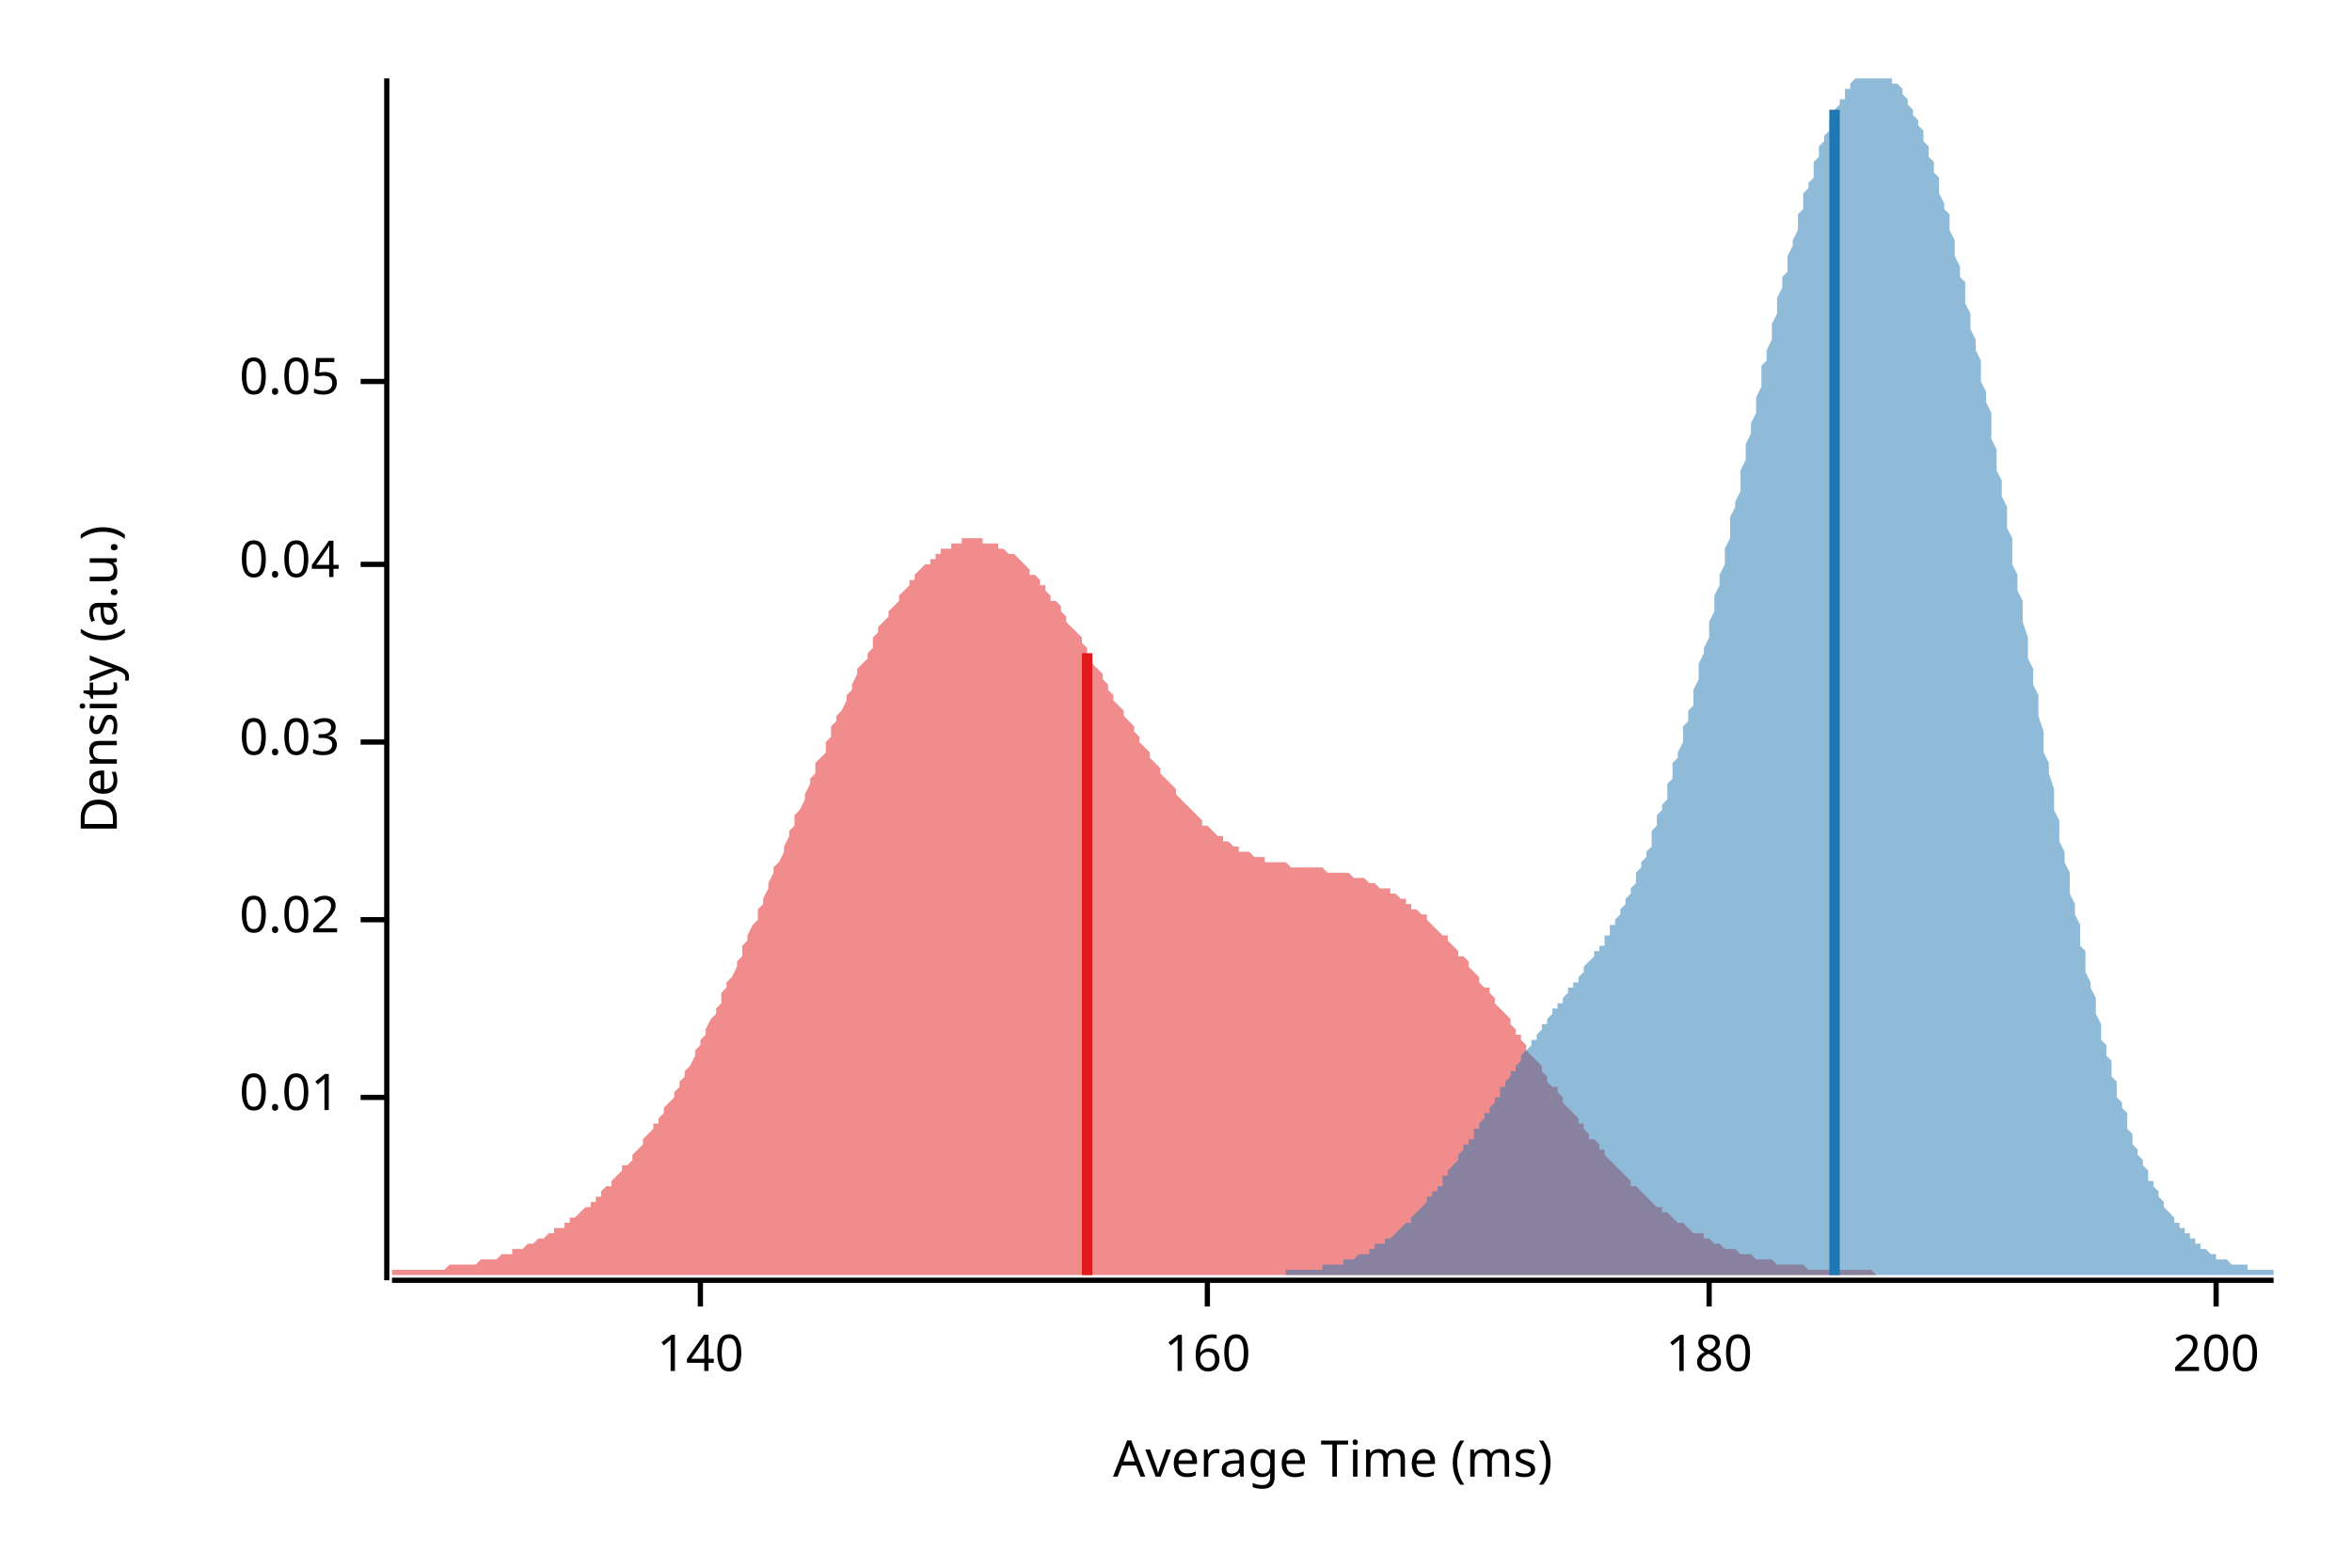
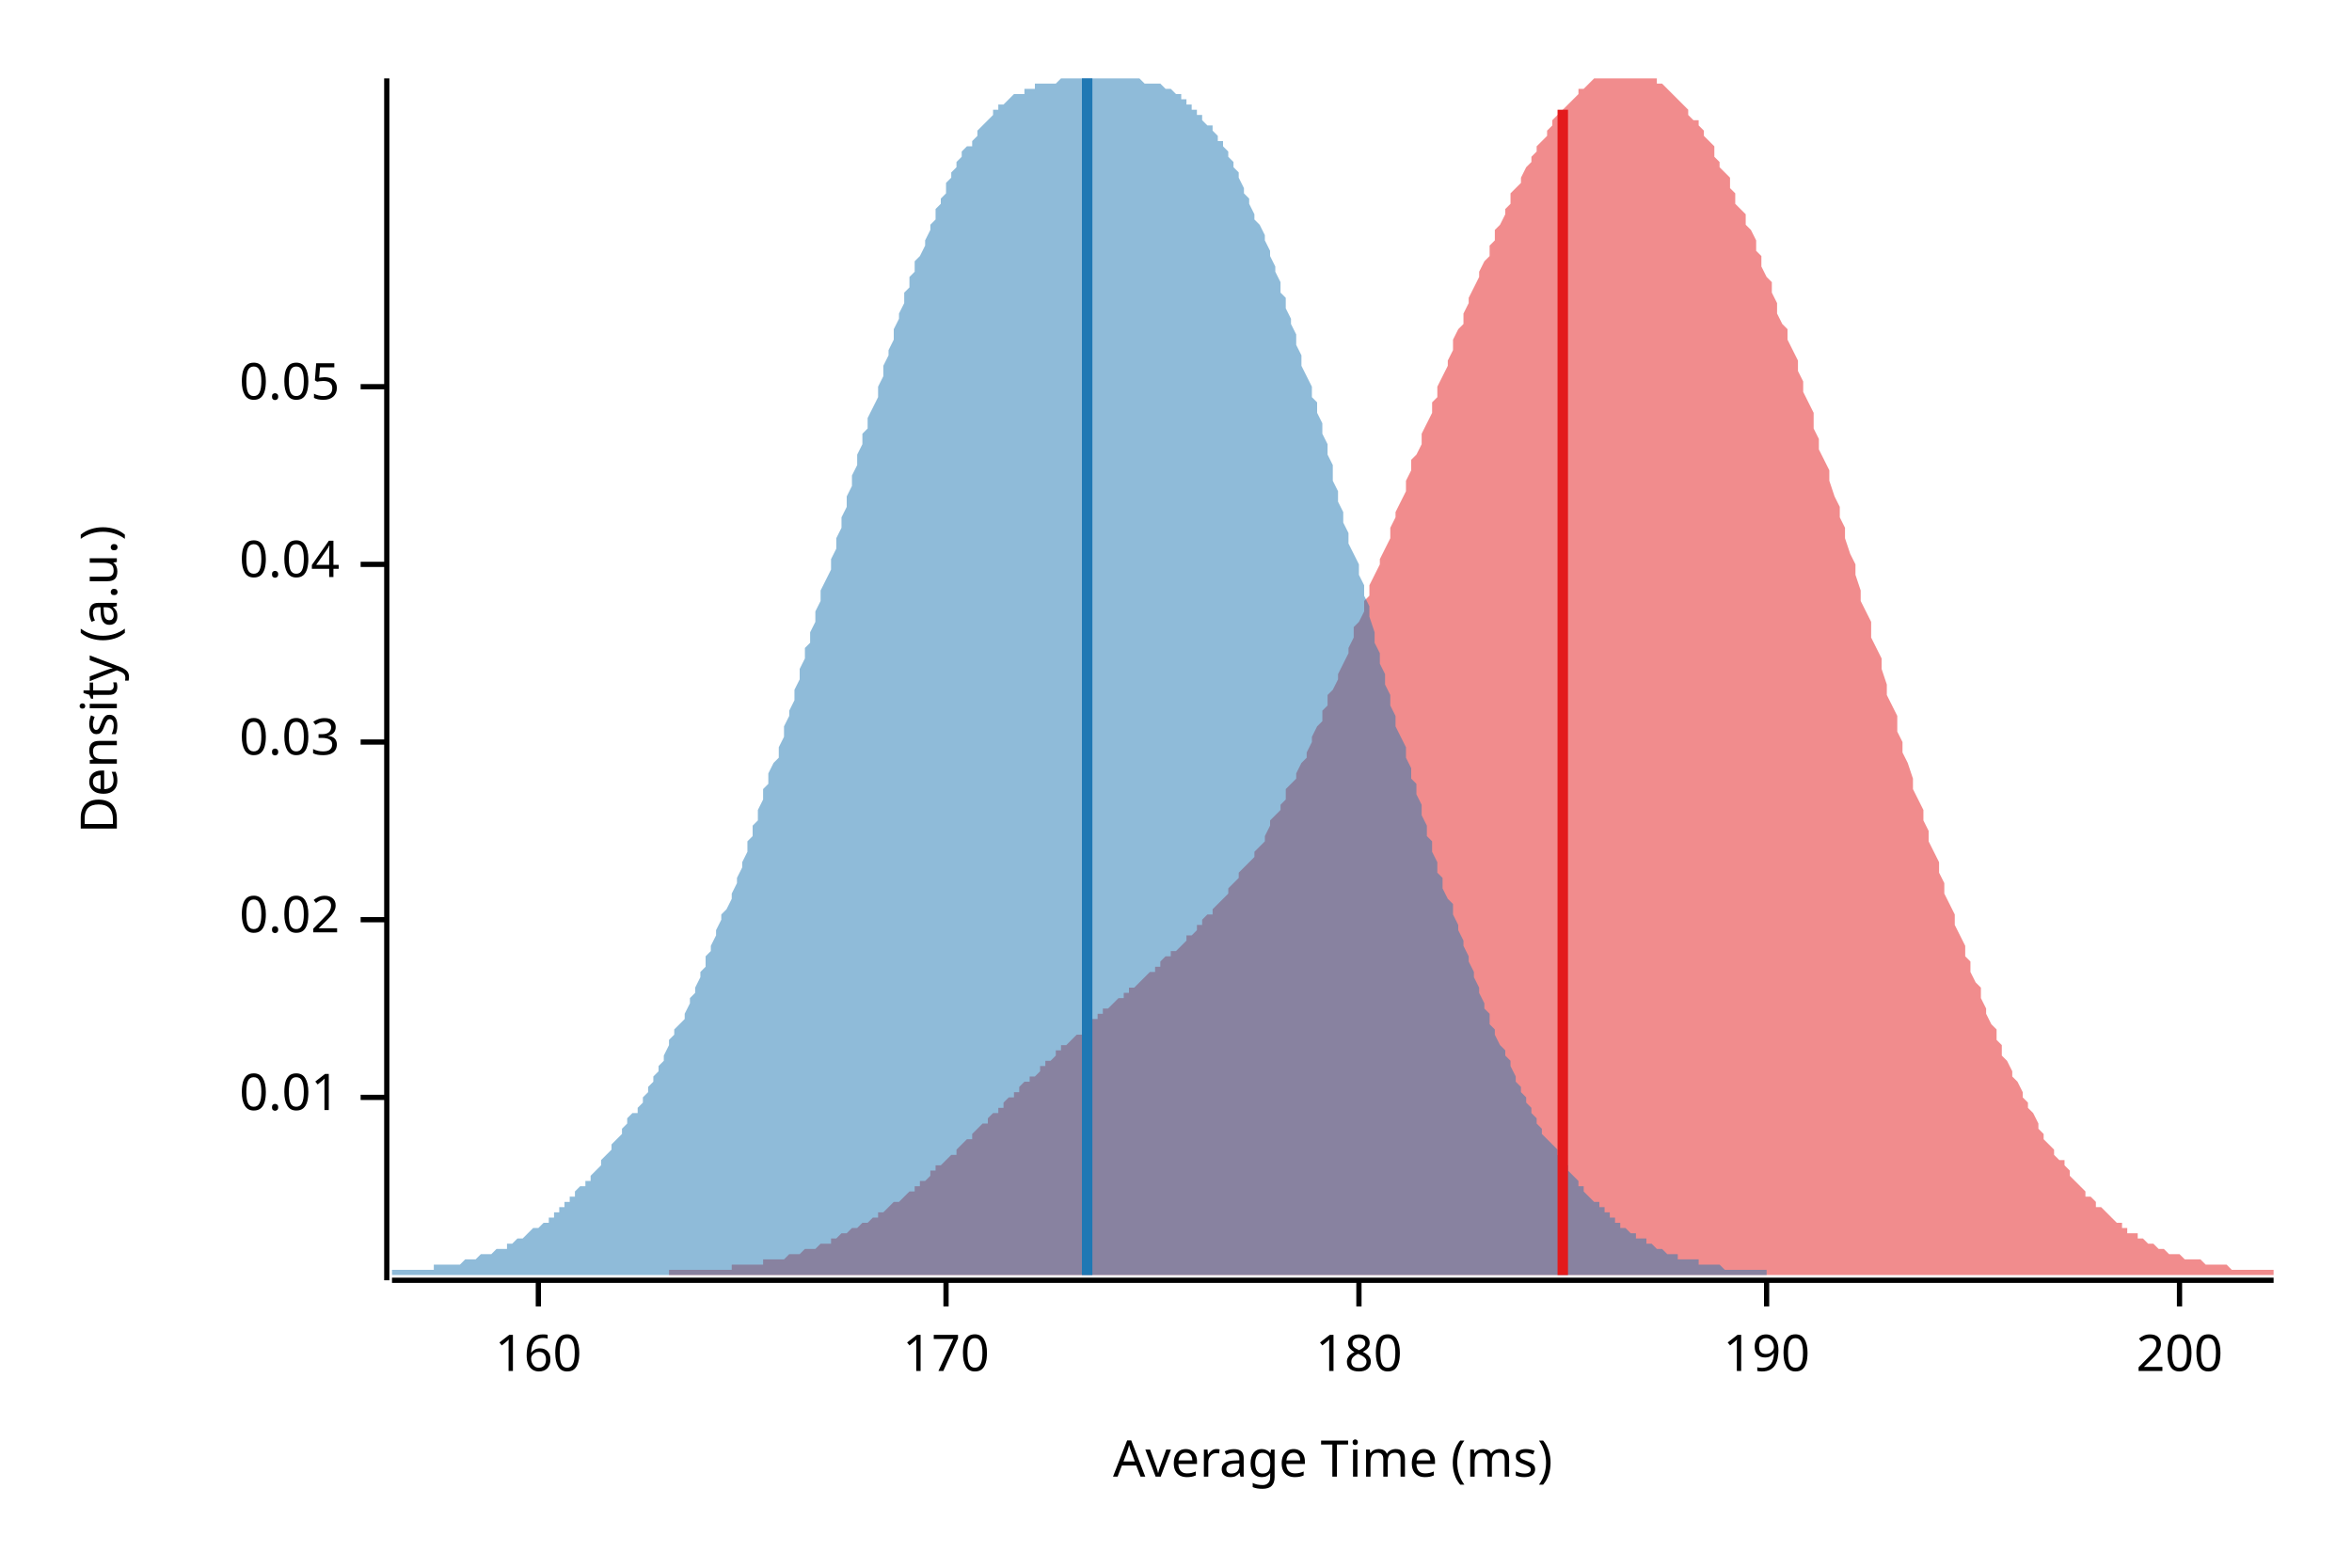
<svg xmlns="http://www.w3.org/2000/svg" width="450" height="300" viewBox="0 0 450 300">
  <text x="15" y="130" dy="0.76em" text-anchor="middle" font-family="sans-serif" font-size="9.677" opacity="1" fill="#000000" transform="rotate(270, 15, 130)">
Density (a.u.)
</text>
  <text x="255" y="285" dy="-0.5ex" text-anchor="middle" font-family="sans-serif" font-size="9.677" opacity="1" fill="#000000">
Average Time (ms)
</text>
  <polyline fill="none" opacity="1" stroke="#000000" stroke-width="1" points="74,15 74,245 " />
  <text x="65" y="210" dy="0.5ex" text-anchor="end" font-family="sans-serif" font-size="9.677" opacity="1" fill="#000000">
0.01
</text>
  <polyline fill="none" opacity="1" stroke="#000000" stroke-width="1" points="69,210 74,210 " />
  <text x="65" y="176" dy="0.5ex" text-anchor="end" font-family="sans-serif" font-size="9.677" opacity="1" fill="#000000">
0.02
</text>
  <polyline fill="none" opacity="1" stroke="#000000" stroke-width="1" points="69,176 74,176 " />
  <text x="65" y="142" dy="0.5ex" text-anchor="end" font-family="sans-serif" font-size="9.677" opacity="1" fill="#000000">
0.03
</text>
  <polyline fill="none" opacity="1" stroke="#000000" stroke-width="1" points="69,142 74,142 " />
  <text x="65" y="108" dy="0.5ex" text-anchor="end" font-family="sans-serif" font-size="9.677" opacity="1" fill="#000000">
0.04
</text>
  <polyline fill="none" opacity="1" stroke="#000000" stroke-width="1" points="69,108 74,108 " />
-   <text x="65" y="73" dy="0.5ex" text-anchor="end" font-family="sans-serif" font-size="9.677" opacity="1" fill="#000000">
+   <text x="65" y="74" dy="0.5ex" text-anchor="end" font-family="sans-serif" font-size="9.677" opacity="1" fill="#000000">
0.05
</text>
-   <polyline fill="none" opacity="1" stroke="#000000" stroke-width="1" points="69,73 74,73 " />
+   <polyline fill="none" opacity="1" stroke="#000000" stroke-width="1" points="69,74 74,74 " />
  <polyline fill="none" opacity="1" stroke="#000000" stroke-width="1" points="75,245 435,245 " />
-   <text x="134" y="255" dy="0.76em" text-anchor="middle" font-family="sans-serif" font-size="9.677" opacity="1" fill="#000000">
- 140
- </text>
-   <polyline fill="none" opacity="1" stroke="#000000" stroke-width="1" points="134,245 134,250 " />
-   <text x="231" y="255" dy="0.76em" text-anchor="middle" font-family="sans-serif" font-size="9.677" opacity="1" fill="#000000">
+   <text x="103" y="255" dy="0.76em" text-anchor="middle" font-family="sans-serif" font-size="9.677" opacity="1" fill="#000000">
160
</text>
-   <polyline fill="none" opacity="1" stroke="#000000" stroke-width="1" points="231,245 231,250 " />
-   <text x="327" y="255" dy="0.76em" text-anchor="middle" font-family="sans-serif" font-size="9.677" opacity="1" fill="#000000">
+   <polyline fill="none" opacity="1" stroke="#000000" stroke-width="1" points="103,245 103,250 " />
+   <text x="181" y="255" dy="0.76em" text-anchor="middle" font-family="sans-serif" font-size="9.677" opacity="1" fill="#000000">
+ 170
+ </text>
+   <polyline fill="none" opacity="1" stroke="#000000" stroke-width="1" points="181,245 181,250 " />
+   <text x="260" y="255" dy="0.76em" text-anchor="middle" font-family="sans-serif" font-size="9.677" opacity="1" fill="#000000">
180
</text>
-   <polyline fill="none" opacity="1" stroke="#000000" stroke-width="1" points="327,245 327,250 " />
-   <text x="424" y="255" dy="0.76em" text-anchor="middle" font-family="sans-serif" font-size="9.677" opacity="1" fill="#000000">
+   <polyline fill="none" opacity="1" stroke="#000000" stroke-width="1" points="260,245 260,250 " />
+   <text x="338" y="255" dy="0.76em" text-anchor="middle" font-family="sans-serif" font-size="9.677" opacity="1" fill="#000000">
+ 190
+ </text>
+   <polyline fill="none" opacity="1" stroke="#000000" stroke-width="1" points="338,245 338,250 " />
+   <text x="417" y="255" dy="0.76em" text-anchor="middle" font-family="sans-serif" font-size="9.677" opacity="1" fill="#000000">
200
</text>
-   <polyline fill="none" opacity="1" stroke="#000000" stroke-width="1" points="424,245 424,250 " />
-   <polygon opacity="0.5" fill="#E31A1C" points="75,243 75,243 76,243 76,243 77,243 77,243 78,243 78,243 79,243 80,243 80,243 81,243 81,243 82,243 82,243 83,243 84,243 84,243 85,243 85,243 86,242 86,242 87,242 88,242 88,242 89,242 89,242 90,242 90,242 91,242 92,241 92,241 93,241 93,241 94,241 94,241 95,241 96,240 96,240 97,240 97,240 98,240 98,239 99,239 100,239 100,239 101,238 101,238 102,238 102,238 103,237 104,237 104,237 105,236 105,236 106,236 106,235 107,235 108,235 108,234 109,234 109,233 110,233 110,233 111,232 111,232 112,231 113,231 113,230 114,230 114,229 115,229 115,228 116,227 117,227 117,226 118,225 118,225 119,224 119,223 120,223 121,222 121,221 122,220 122,220 123,219 123,218 124,217 125,216 125,215 126,215 126,214 127,213 127,212 128,211 129,210 129,209 130,208 130,207 131,206 131,205 132,204 133,202 133,201 134,200 134,199 135,198 135,197 136,195 137,194 137,193 138,192 138,190 139,189 139,188 140,187 141,185 141,184 142,183 142,181 143,180 143,179 144,177 145,176 145,174 146,173 146,172 147,170 147,169 148,167 148,166 149,165 150,163 150,162 151,160 151,159 152,158 152,156 153,155 154,153 154,152 155,150 155,149 156,148 156,146 157,145 158,144 158,142 159,141 159,139 160,138 160,137 161,136 162,134 162,133 163,132 163,131 164,129 164,128 165,127 166,126 166,125 167,124 167,122 168,121 168,120 169,119 170,118 170,117 171,116 171,116 172,115 172,114 173,113 174,112 174,111 175,111 175,110 176,109 176,109 177,108 178,108 178,107 179,107 179,106 180,106 180,105 181,105 182,105 182,104 183,104 183,104 184,104 184,103 185,103 185,103 186,103 187,103 187,103 188,103 188,104 189,104 189,104 190,104 191,104 191,105 192,105 192,105 193,106 193,106 194,106 195,107 195,107 196,108 196,108 197,109 197,110 198,110 199,111 199,112 200,112 200,113 201,114 201,115 202,115 203,116 203,117 204,118 204,119 205,120 205,120 206,121 207,122 207,123 208,124 208,125 209,126 209,127 210,128 211,129 211,130 212,131 212,132 213,133 213,134 214,135 215,136 215,137 216,138 216,138 217,139 217,140 218,141 218,142 219,143 220,144 220,145 221,146 221,146 222,147 222,148 223,149 224,150 224,150 225,151 225,152 226,153 226,153 227,154 228,155 228,155 229,156 229,156 230,157 230,158 231,158 232,159 232,159 233,160 233,160 234,160 234,161 235,161 236,162 236,162 237,162 237,163 238,163 238,163 239,163 240,164 240,164 241,164 241,164 242,164 242,165 243,165 244,165 244,165 245,165 245,165 246,165 246,165 247,166 248,166 248,166 249,166 249,166 250,166 250,166 251,166 252,166 252,166 253,166 253,166 254,167 254,167 255,167 255,167 256,167 257,167 257,167 258,167 258,167 259,168 259,168 260,168 261,168 261,168 262,169 262,169 263,169 263,169 264,170 265,170 265,170 266,170 266,171 267,171 267,171 268,172 269,172 269,173 270,173 270,174 271,174 271,174 272,175 273,175 273,176 274,177 274,177 275,178 275,178 276,179 277,179 277,180 278,181 278,181 279,182 279,183 280,183 281,184 281,185 282,186 282,186 283,187 283,188 284,189 285,189 285,190 286,191 286,192 287,193 287,193 288,194 289,195 289,196 290,197 290,198 291,198 291,199 292,200 292,201 293,202 294,203 294,203 295,204 295,205 296,206 296,207 297,208 298,208 298,209 299,210 299,211 300,212 300,212 301,213 302,214 302,215 303,215 303,216 304,217 304,218 305,218 306,219 306,220 307,220 307,221 308,222 308,222 309,223 310,224 310,224 311,225 311,225 312,226 312,227 313,227 314,228 314,228 315,229 315,229 316,230 316,230 317,231 318,231 318,232 319,232 319,232 320,233 320,233 321,234 322,234 322,234 323,235 323,235 324,236 324,236 325,236 326,236 326,237 327,237 327,237 328,238 328,238 329,238 329,238 330,239 331,239 331,239 332,239 332,239 333,240 333,240 334,240 335,240 335,240 336,241 336,241 337,241 337,241 338,241 339,241 339,241 340,242 340,242 341,242 341,242 342,242 343,242 343,242 344,242 344,242 345,242 345,242 346,243 347,243 347,243 348,243 348,243 349,243 349,243 350,243 351,243 351,243 352,243 352,243 353,243 353,243 354,243 355,243 355,243 356,243 356,243 357,243 357,243 358,243 359,244 359,244 75,244 " />
-   <polygon opacity="0.5" fill="#1F78B4" points="246,243 246,243 247,243 247,243 248,243 248,243 248,243 249,243 249,243 250,243 250,243 250,243 251,243 251,243 251,243 252,243 252,243 253,243 253,243 253,242 254,242 254,242 254,242 255,242 255,242 256,242 256,242 256,242 257,242 257,241 257,241 258,241 258,241 259,241 259,241 259,241 260,240 260,240 260,240 261,240 261,240 262,240 262,239 262,239 263,239 263,239 263,238 264,238 264,238 265,238 265,237 265,237 266,237 266,237 267,236 267,236 267,236 268,235 268,235 268,235 269,234 269,234 270,234 270,233 270,233 271,232 271,232 271,232 272,231 272,231 273,230 273,230 273,229 274,229 274,228 274,228 275,228 275,227 276,227 276,226 276,225 277,225 277,224 277,224 278,223 278,223 279,222 279,222 279,221 280,220 280,220 280,219 281,219 281,218 282,218 282,217 282,216 283,216 283,215 283,215 284,214 284,213 285,213 285,212 285,212 286,211 286,210 287,210 287,209 287,208 288,208 288,207 288,207 289,206 289,205 290,205 290,204 290,204 291,203 291,203 291,202 292,201 292,201 293,200 293,200 293,199 294,199 294,198 294,198 295,197 295,196 296,196 296,195 296,195 297,194 297,194 297,193 298,193 298,192 299,192 299,191 299,191 300,190 300,190 300,189 301,189 301,188 302,188 302,187 302,187 303,186 303,186 303,185 304,184 304,184 305,183 305,183 305,182 306,182 306,181 307,181 307,180 307,179 308,179 308,178 308,177 309,177 309,176 310,175 310,175 310,174 311,173 311,172 311,172 312,171 312,170 313,169 313,168 313,167 314,166 314,165 314,165 315,164 315,163 316,162 316,161 316,159 317,158 317,157 317,156 318,155 318,154 319,153 319,151 319,150 320,149 320,148 320,146 321,145 321,144 322,142 322,141 322,139 323,138 323,136 324,135 324,133 324,132 325,130 325,129 325,127 326,125 326,124 327,122 327,120 327,119 328,117 328,115 328,114 329,112 329,110 330,108 330,106 330,105 331,103 331,101 331,99 332,97 332,96 333,94 333,92 333,90 334,88 334,87 334,85 335,83 335,81 336,79 336,77 336,76 337,74 337,72 337,70 338,69 338,67 339,65 339,63 339,62 340,60 340,58 340,57 341,55 341,53 342,52 342,50 342,49 343,47 343,46 344,44 344,43 344,41 345,40 345,39 345,37 346,36 346,35 347,34 347,32 347,31 348,30 348,29 348,28 349,27 349,26 350,25 350,24 350,23 351,22 351,21 351,21 352,20 352,19 353,19 353,18 353,17 354,17 354,16 354,16 355,15 355,15 356,15 356,15 356,15 357,15 357,15 357,15 358,15 358,15 359,15 359,15 359,15 360,15 360,15 361,15 361,15 361,15 362,15 362,15 362,16 363,16 363,16 364,17 364,18 364,18 365,19 365,19 365,20 366,21 366,22 367,23 367,23 367,24 368,25 368,26 368,27 369,28 369,30 370,31 370,32 370,33 371,34 371,36 371,37 372,39 372,40 373,41 373,43 373,44 374,46 374,48 374,49 375,51 375,53 376,54 376,56 376,58 377,60 377,62 377,63 378,65 378,67 379,69 379,71 379,73 380,75 380,77 381,79 381,82 381,84 382,86 382,88 382,90 383,92 383,95 384,97 384,99 384,101 385,103 385,106 385,108 386,110 386,113 387,115 387,117 387,119 388,122 388,124 388,126 389,128 389,131 390,133 390,135 390,137 391,140 391,142 391,144 392,146 392,148 393,151 393,153 393,155 394,157 394,159 394,161 395,163 395,165 396,167 396,169 396,171 397,173 397,175 398,177 398,179 398,181 399,182 399,184 399,186 400,188 400,189 401,191 401,193 401,194 402,196 402,197 402,199 403,200 403,202 404,203 404,205 404,206 405,207 405,208 405,210 406,211 406,212 407,213 407,214 407,216 408,217 408,218 408,219 409,220 409,221 410,222 410,222 410,223 411,224 411,225 411,226 412,226 412,227 413,228 413,229 413,229 414,230 414,231 414,231 415,232 415,232 416,233 416,233 416,234 417,234 417,235 418,235 418,236 418,236 419,236 419,237 419,237 420,237 420,238 421,238 421,238 421,239 422,239 422,239 422,239 423,240 423,240 424,240 424,240 424,241 425,241 425,241 425,241 426,241 426,241 427,242 427,242 427,242 428,242 428,242 428,242 429,242 429,242 430,242 430,243 430,243 431,243 431,243 431,243 432,243 432,243 433,243 433,243 433,243 434,243 434,243 435,243 435,244 246,244 " />
-   <polyline fill="none" opacity="1" stroke="#E31A1C" stroke-width="2" points="208,244 208,125 " />
-   <polyline fill="none" opacity="1" stroke="#1F78B4" stroke-width="2" points="351,244 351,21 " />
+   <polyline fill="none" opacity="1" stroke="#000000" stroke-width="1" points="417,245 417,250 " />
+   <polygon opacity="0.5" fill="#E31A1C" points="128,244 128,243 129,243 130,243 130,243 131,243 132,243 132,243 133,243 133,243 134,243 135,243 135,243 136,243 136,243 137,243 138,243 138,243 139,243 140,243 140,242 141,242 141,242 142,242 143,242 143,242 144,242 144,242 145,242 146,242 146,241 147,241 148,241 148,241 149,241 149,241 150,241 151,240 151,240 152,240 152,240 153,240 154,239 154,239 155,239 156,239 156,239 157,238 157,238 158,238 159,238 159,237 160,237 160,237 161,236 162,236 162,236 163,235 164,235 164,235 165,234 165,234 166,234 167,233 167,233 168,233 168,232 169,232 170,231 170,231 171,230 171,230 172,230 173,229 173,229 174,228 175,228 175,227 176,227 176,226 177,226 178,225 178,224 179,224 179,223 180,223 181,222 181,222 182,221 183,221 183,220 184,219 184,219 185,218 186,218 186,217 187,216 187,216 188,215 189,215 189,214 190,213 191,213 191,212 192,212 192,211 193,210 194,210 194,209 195,209 195,208 196,207 197,207 197,206 198,206 199,205 199,204 200,204 200,203 201,203 202,202 202,201 203,201 203,200 204,200 205,199 205,199 206,198 207,198 207,197 208,197 208,196 209,195 210,195 210,194 211,194 211,193 212,193 213,192 213,192 214,191 215,191 215,190 216,190 216,189 217,189 218,188 218,188 219,187 219,187 220,186 221,186 221,185 222,185 222,184 223,183 224,183 224,182 225,182 226,181 226,181 227,180 227,179 228,179 229,178 229,177 230,177 230,176 231,175 232,175 232,174 233,173 234,172 234,172 235,171 235,170 236,169 237,168 237,167 238,166 238,166 239,165 240,164 240,163 241,162 242,161 242,160 243,158 243,157 244,156 245,155 245,154 246,153 246,151 247,150 248,149 248,148 249,146 250,145 250,144 251,142 251,141 252,139 253,138 253,136 254,135 254,133 255,132 256,130 256,129 257,127 258,125 258,124 259,122 259,120 260,119 261,117 261,115 262,114 262,112 263,110 264,108 264,107 265,105 266,103 266,101 267,99 267,98 268,96 269,94 269,92 270,90 270,88 271,87 272,85 272,83 273,81 274,79 274,77 275,76 275,74 276,72 277,70 277,69 278,67 278,65 279,63 280,62 280,60 281,58 281,57 282,55 283,53 283,52 284,50 285,49 285,47 286,46 286,44 287,43 288,41 288,40 289,39 289,37 290,36 291,35 291,34 292,32 293,31 293,30 294,29 294,28 295,27 296,26 296,25 297,24 297,23 298,22 299,21 299,21 300,20 301,19 301,19 302,18 302,17 303,17 304,16 304,16 305,15 305,15 306,15 307,15 307,15 308,15 309,15 309,15 310,15 310,15 311,15 312,15 312,15 313,15 313,15 314,15 315,15 315,15 316,15 317,15 317,16 318,16 318,16 319,17 320,18 320,18 321,19 321,19 322,20 323,21 323,22 324,23 325,23 325,24 326,25 326,26 327,27 328,28 328,30 329,31 329,32 330,33 331,34 331,36 332,37 332,39 333,40 334,41 334,43 335,44 336,46 336,48 337,49 337,51 338,53 339,54 339,56 340,58 340,60 341,62 342,63 342,65 343,67 344,69 344,71 345,73 345,75 346,77 347,79 347,82 348,84 348,86 349,88 350,90 350,92 351,95 352,97 352,99 353,101 353,103 354,106 355,108 355,110 356,113 356,115 357,117 358,119 358,122 359,124 360,126 360,128 361,131 361,133 362,135 363,137 363,140 364,142 364,144 365,146 366,149 366,151 367,153 368,155 368,157 369,159 369,161 370,163 371,165 371,167 372,169 372,171 373,173 374,175 374,177 375,179 376,181 376,183 377,184 377,186 378,188 379,189 379,191 380,193 380,194 381,196 382,197 382,199 383,200 383,202 384,203 385,205 385,206 386,207 387,209 387,210 388,211 388,212 389,213 390,215 390,216 391,217 391,218 392,219 393,220 393,221 394,222 395,222 395,223 396,224 396,225 397,226 398,227 398,227 399,228 399,229 400,229 401,230 401,231 402,231 403,232 403,232 404,233 404,233 405,234 406,234 406,235 407,235 407,236 408,236 409,236 409,237 410,237 411,238 411,238 412,238 412,238 413,239 414,239 414,239 415,240 415,240 416,240 417,240 417,240 418,241 419,241 419,241 420,241 420,241 421,241 422,242 422,242 423,242 423,242 424,242 425,242 425,242 426,242 427,243 427,243 428,243 428,243 429,243 430,243 430,243 431,243 431,243 432,243 433,243 433,243 434,243 435,243 435,244 128,244 " />
+   <polygon opacity="0.5" fill="#1F78B4" points="75,243 75,243 76,243 76,243 77,243 77,243 78,243 78,243 79,243 79,243 80,243 80,243 81,243 81,243 82,243 82,243 83,243 83,242 84,242 85,242 85,242 86,242 86,242 87,242 87,242 88,242 88,242 89,241 89,241 90,241 90,241 91,241 91,241 92,240 92,240 93,240 94,240 94,240 95,239 95,239 96,239 96,239 97,239 97,238 98,238 98,238 99,237 99,237 100,237 100,237 101,236 101,236 102,235 103,235 103,235 104,234 104,234 105,234 105,233 106,233 106,232 107,232 107,231 108,231 108,230 109,230 109,229 110,229 110,228 111,227 112,227 112,226 113,226 113,225 114,224 114,224 115,223 115,222 116,221 116,221 117,220 117,219 118,218 118,218 119,217 119,216 120,215 120,214 121,213 122,213 122,212 123,211 123,210 124,209 124,208 125,207 125,206 126,205 126,204 127,203 127,202 128,200 128,199 129,198 129,197 130,196 131,195 131,194 132,192 132,191 133,190 133,189 134,187 134,186 135,185 135,183 136,182 136,181 137,179 137,178 138,176 138,175 139,174 140,172 140,171 141,169 141,168 142,166 142,165 143,163 143,161 144,160 144,158 145,157 145,155 146,153 146,151 147,150 147,148 148,146 149,145 149,143 150,141 150,139 151,137 151,136 152,134 152,132 153,130 153,128 154,126 154,124 155,123 155,121 156,119 156,117 157,115 157,113 158,111 159,109 159,107 160,105 160,103 161,101 161,99 162,97 162,95 163,93 163,91 164,89 164,87 165,85 165,83 166,82 166,80 167,78 168,76 168,74 169,72 169,70 170,68 170,67 171,65 171,63 172,61 172,60 173,58 173,56 174,55 174,53 175,52 175,50 176,49 177,47 177,46 178,44 178,43 179,42 179,40 180,39 180,38 181,37 181,35 182,34 182,33 183,32 183,31 184,30 184,29 185,28 186,28 186,27 187,26 187,25 188,24 188,24 189,23 189,23 190,22 190,21 191,21 191,20 192,20 192,20 193,19 193,19 194,18 195,18 195,18 196,18 196,17 197,17 197,17 198,17 198,16 199,16 199,16 200,16 200,16 201,16 201,16 202,16 202,16 203,15 203,15 204,15 205,15 205,15 206,15 206,15 207,15 207,15 208,15 208,15 209,15 209,15 210,15 210,15 211,15 211,15 212,15 212,15 213,15 214,15 214,15 215,15 215,15 216,15 216,15 217,15 217,15 218,15 218,15 219,16 219,16 220,16 220,16 221,16 221,16 222,16 223,17 223,17 224,17 224,17 225,18 225,18 226,18 226,19 227,19 227,20 228,20 228,21 229,21 229,22 230,22 230,23 231,24 232,24 232,25 233,26 233,27 234,27 234,28 235,29 235,30 236,31 236,32 237,33 237,34 238,36 238,37 239,38 239,39 240,41 240,42 241,43 242,45 242,46 243,48 243,49 244,51 244,52 245,54 245,56 246,57 246,59 247,61 247,62 248,64 248,66 249,68 249,70 250,72 251,74 251,76 252,77 252,79 253,81 253,83 254,85 254,87 255,89 255,92 256,94 256,96 257,98 257,100 258,102 258,104 259,106 260,108 260,110 261,112 261,114 262,116 262,118 263,121 263,123 264,125 264,127 265,129 265,131 266,133 266,135 267,137 267,139 268,141 269,143 269,145 270,147 270,149 271,150 271,152 272,154 272,156 273,158 273,160 274,161 274,163 275,165 275,167 276,168 276,170 277,172 278,173 278,175 279,177 279,178 280,180 280,181 281,183 281,184 282,186 282,187 283,189 283,190 284,192 284,193 285,194 285,196 286,197 286,198 287,200 288,201 288,202 289,203 289,204 290,206 290,207 291,208 291,209 292,210 292,211 293,212 293,213 294,214 294,215 295,216 295,217 296,218 297,219 297,219 298,220 298,221 299,222 299,223 300,223 300,224 301,225 301,225 302,226 302,227 303,227 303,228 304,229 304,229 305,230 306,230 306,231 307,231 307,232 308,232 308,233 309,233 309,234 310,234 310,235 311,235 311,235 312,236 312,236 313,236 313,237 314,237 315,237 315,238 316,238 316,238 317,239 317,239 318,239 318,239 319,240 319,240 320,240 320,240 321,240 321,241 322,241 322,241 323,241 323,241 324,241 325,241 325,242 326,242 326,242 327,242 327,242 328,242 328,242 329,242 329,242 330,243 330,243 331,243 331,243 332,243 332,243 333,243 334,243 334,243 335,243 335,243 336,243 336,243 337,243 337,243 338,243 338,243 338,244 75,244 " />
+   <polyline fill="none" opacity="1" stroke="#E31A1C" stroke-width="2" points="299,244 299,21 " />
+   <polyline fill="none" opacity="1" stroke="#1F78B4" stroke-width="2" points="208,244 208,15 " />
</svg>
